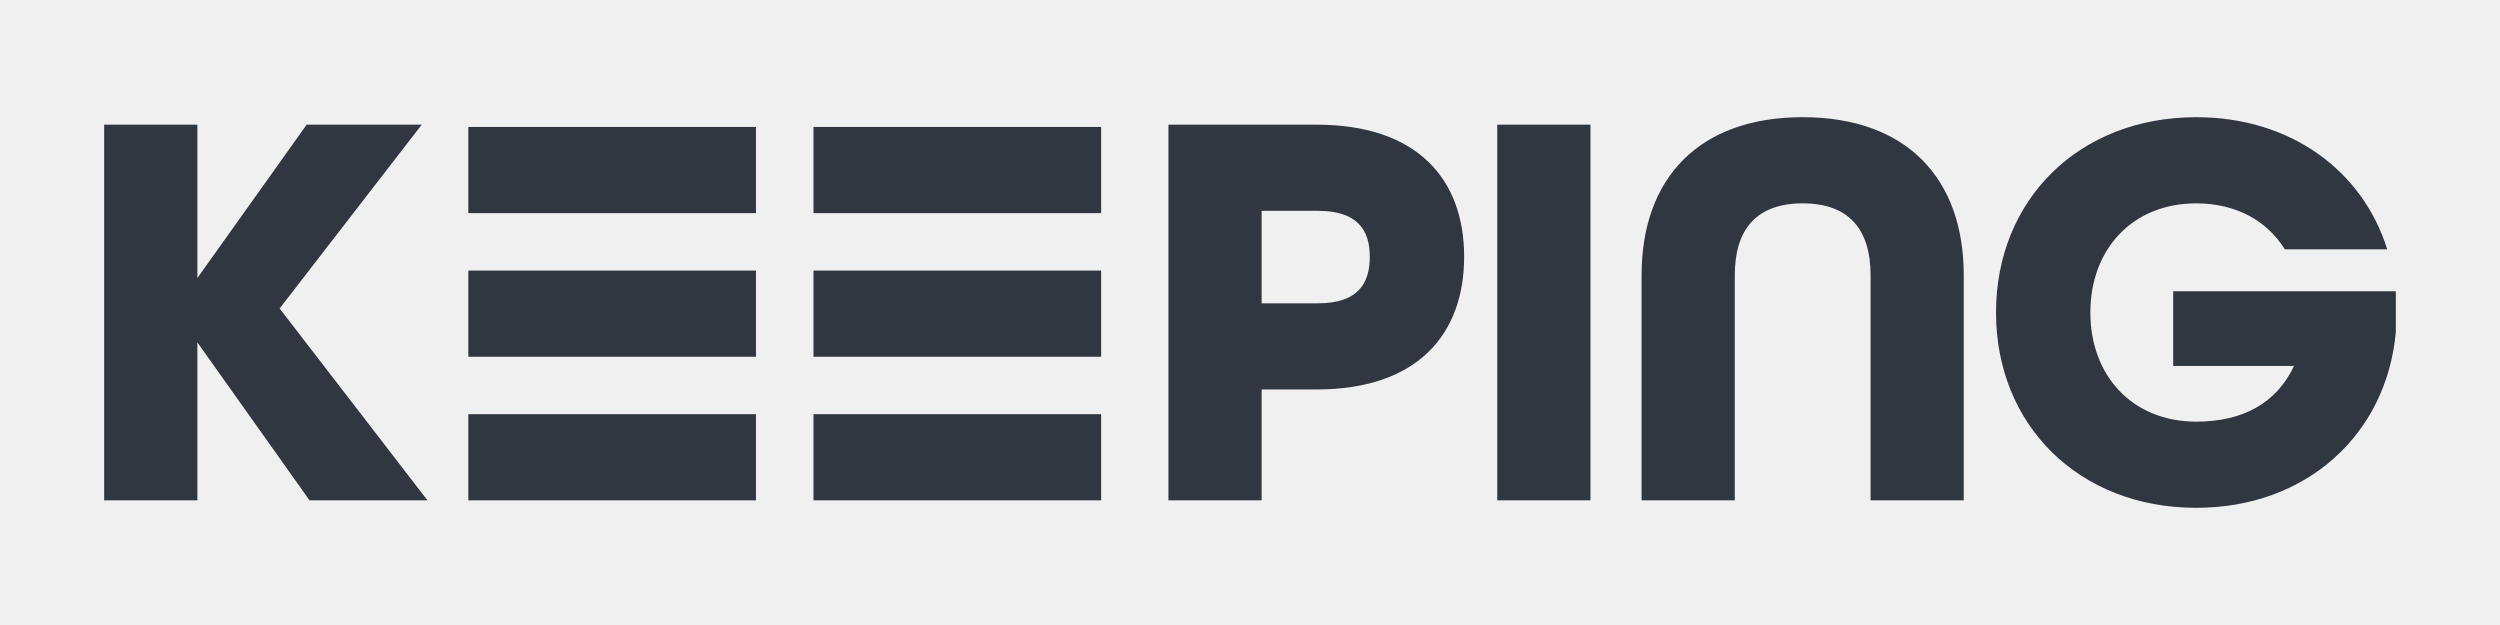
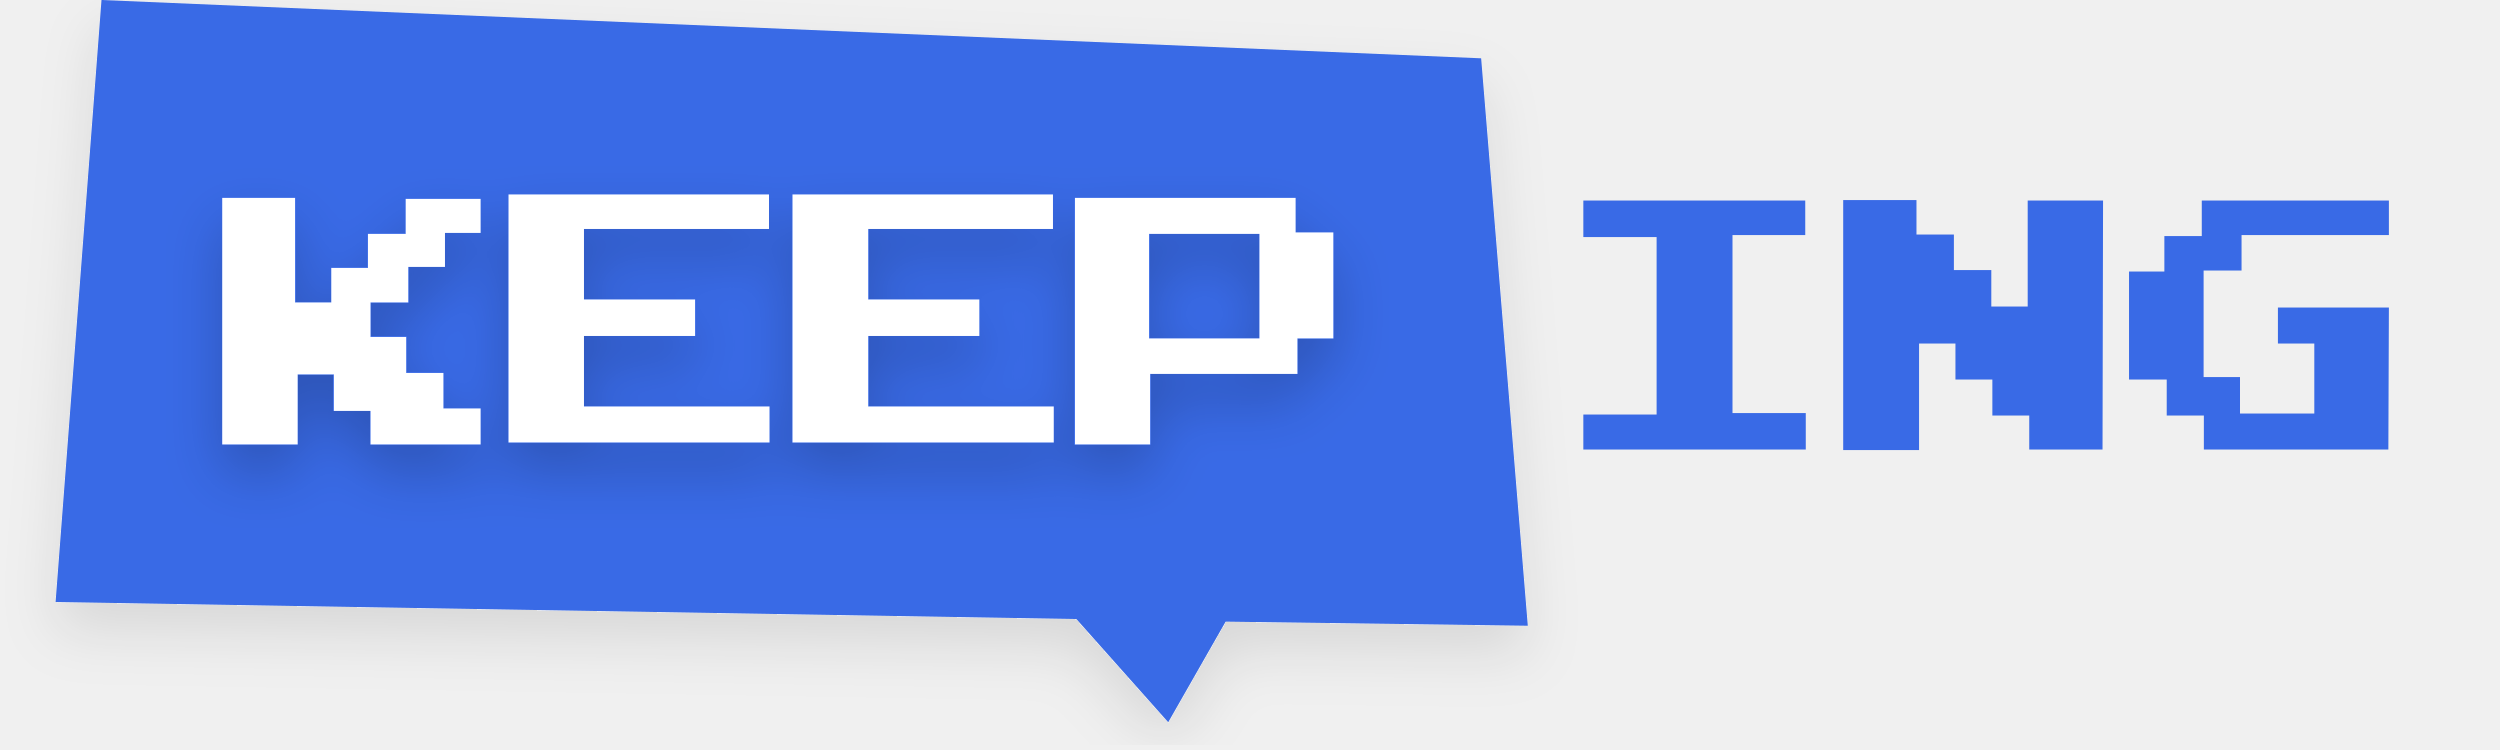
- <svg xmlns="http://www.w3.org/2000/svg" width="96" height="24" viewBox="0 0 96 24" fill="none">
-   <path d="M4 19.213H7.579V13.147L11.886 19.213H16.415L10.738 11.846L16.194 4.787H11.776L7.579 10.676V4.787H4V19.213Z" fill="#303740" />
-   <path d="M29.029 4.875H17.984V8.184H29.029V4.875Z" fill="#303740" />
-   <path d="M42.284 4.875H31.238V8.184H42.284V4.875Z" fill="#303740" />
-   <path d="M29.029 10.39H17.984V13.699H29.029V10.39Z" fill="#303740" />
-   <path d="M42.284 10.39H31.238V13.699H42.284V10.39Z" fill="#303740" />
-   <path d="M29.029 15.905H17.984V19.213H29.029V15.905Z" fill="#303740" />
-   <path d="M42.284 15.905H31.238V19.213H42.284V15.905Z" fill="#303740" />
-   <path d="M44.868 19.213H48.447V14.956H50.546C54.478 14.956 56.223 12.794 56.223 9.86C56.223 6.926 54.478 4.787 50.546 4.787H44.868V19.213ZM48.447 11.647V8.096H50.612C52.136 8.096 52.6 8.846 52.6 9.86C52.6 10.897 52.136 11.647 50.612 11.647H48.447ZM57.495 19.213H61.074V4.787H57.495V19.213ZM63.037 19.213H66.616V10.566C66.616 8.801 67.456 7.809 69.223 7.809C70.99 7.809 71.83 8.801 71.83 10.566V19.213H75.408V10.566C75.408 6.838 73.199 4.5 69.223 4.5C65.246 4.5 63.037 6.838 63.037 10.566V19.213ZM84.335 19.5C88.576 19.5 91.647 16.677 92 12.75V11.184H83.451V14.052H88.09C87.427 15.463 86.146 16.191 84.335 16.191C81.882 16.191 80.27 14.427 80.27 12C80.27 9.574 81.882 7.809 84.335 7.809C85.859 7.809 87.052 8.471 87.737 9.574H91.669C90.719 6.529 87.935 4.5 84.335 4.5C79.828 4.5 76.647 7.676 76.647 12C76.647 16.323 79.828 19.5 84.335 19.5Z" fill="#303740" />
+ <svg xmlns="http://www.w3.org/2000/svg" width="90" height="27" viewBox="0 0 90 27" fill="none">
+   <g clip-path="url(#clip0)">
+     <g filter="url(#filter0_d)">
+       <path d="M3.654 0L53.321 2.099L55.001 22.527L44.123 22.379L42.056 26L38.751 22.286L2.001 21.673L3.654 0Z" fill="#396AE6" />
+     </g>
+     <g filter="url(#filter1_d)">
+       <path d="M17.302 16H13.339V14.793H12.019V13.479H10.716V16H8V7.124H10.623V10.888H11.926V9.645H13.246V8.42H14.605V7.16H17.302V8.385H16.019V9.609H14.698V10.888H13.339V12.13H14.623V13.426H15.963V14.704H17.302V16ZM27.702 15.929H18.307V7H27.684V8.243H21.023V10.781H25.023V12.095H21.023V14.633H27.702V15.929ZM37.935 15.929H28.53V7H37.907V8.243H31.256V10.781H35.256V12.095H31.256V14.633H37.935V15.929ZM48 12.183H46.707V13.461H41.405V16H38.698V7.124H46.642V8.367H48V12.183ZM45.34 12.183V8.42H41.367V12.183H45.34Z" fill="white" />
+     </g>
+     <path d="M65.008 16.184H57V14.924H59.638V8.534H57V7.22H64.989V8.462H62.37V14.87H65.008V16.184ZM75.691 16.184H73.053V14.96H71.725V13.664H70.396V12.368H69.086V16.202H66.355V7.202H68.993V8.444H70.34V9.722H71.687V11.036H72.997V7.22H75.71L75.691 16.184ZM85.981 16.184H79.339V14.96H78.002V13.664H76.645V9.776H77.917V8.498H79.264V7.22H86V8.462H80.696V9.74H79.33V13.574H80.64V14.888H83.315V12.368H82.005V11.072H86L85.981 16.184Z" fill="#396AE6" />
+   </g>
+   <defs>
+     <filter id="filter0_d" x="0.001" y="-1" width="57" height="30" filterUnits="userSpaceOnUse" color-interpolation-filters="sRGB">
+       <feFlood flood-opacity="0" result="BackgroundImageFix" />
+       <feColorMatrix in="SourceAlpha" type="matrix" values="0 0 0 0 0 0 0 0 0 0 0 0 0 0 0 0 0 0 127 0" result="hardAlpha" />
+       <feOffset dy="1" />
+       <feGaussianBlur stdDeviation="1" />
+       <feComposite in2="hardAlpha" operator="out" />
+       <feColorMatrix type="matrix" values="0 0 0 0 0 0 0 0 0 0 0 0 0 0 0 0 0 0 0.1 0" />
+       <feBlend mode="normal" in2="BackgroundImageFix" result="effect1_dropShadow" />
+       <feBlend mode="normal" in="SourceGraphic" in2="effect1_dropShadow" result="shape" />
+     </filter>
+     <filter id="filter1_d" x="6" y="6" width="44" height="13" filterUnits="userSpaceOnUse" color-interpolation-filters="sRGB">
+       <feFlood flood-opacity="0" result="BackgroundImageFix" />
+       <feColorMatrix in="SourceAlpha" type="matrix" values="0 0 0 0 0 0 0 0 0 0 0 0 0 0 0 0 0 0 127 0" result="hardAlpha" />
+       <feOffset dy="1" />
+       <feGaussianBlur stdDeviation="1" />
+       <feComposite in2="hardAlpha" operator="out" />
+       <feColorMatrix type="matrix" values="0 0 0 0 0 0 0 0 0 0 0 0 0 0 0 0 0 0 0.2 0" />
+       <feBlend mode="normal" in2="BackgroundImageFix" result="effect1_dropShadow" />
+       <feBlend mode="normal" in="SourceGraphic" in2="effect1_dropShadow" result="shape" />
+     </filter>
+     <clipPath id="clip0">
+       <rect width="90" height="26.817" fill="white" />
+     </clipPath>
+   </defs>
</svg>
